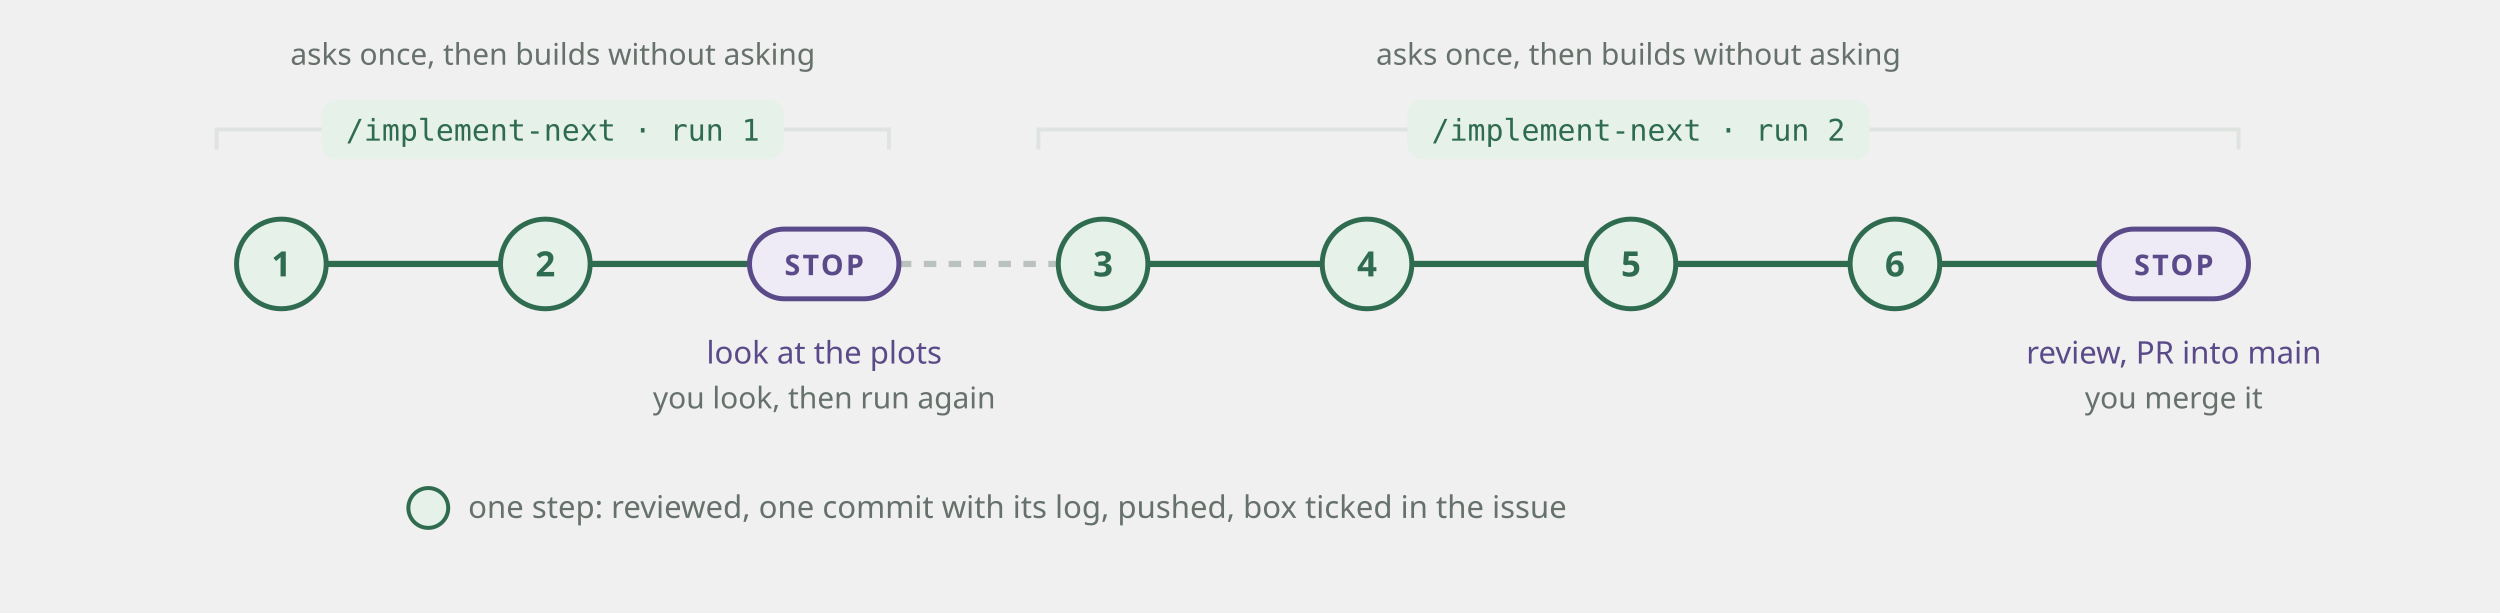
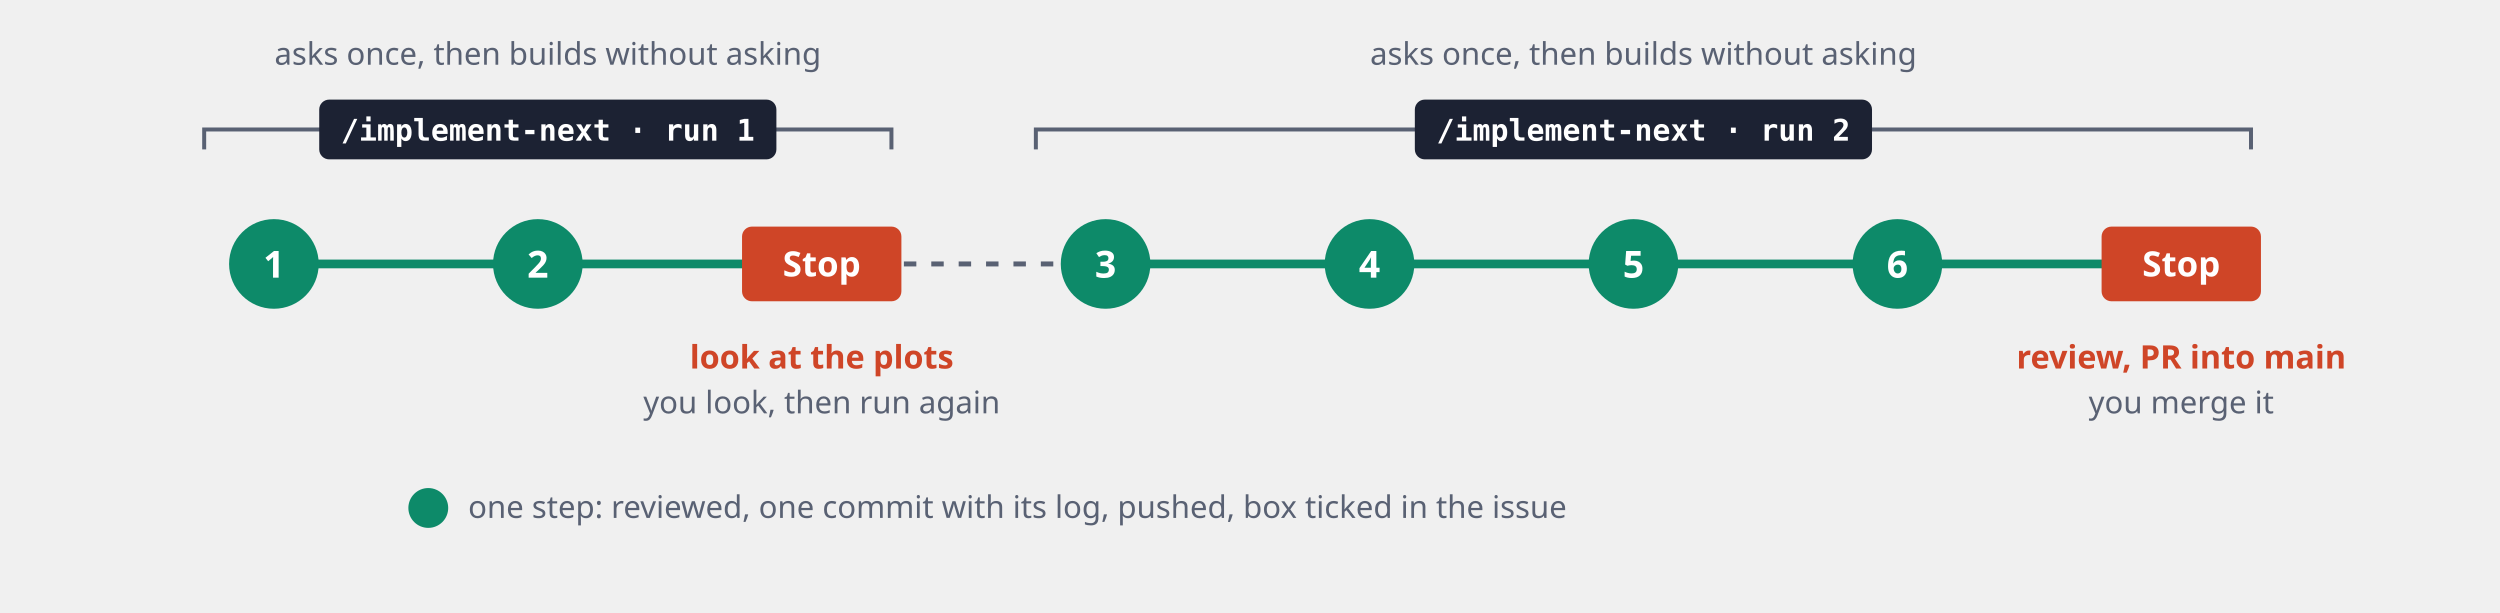
<svg xmlns="http://www.w3.org/2000/svg" viewBox="-2 -2 1004 246" width="1004" height="246" role="img" aria-label="A build in runs: Claude builds steps 1-2, stops for you, then builds steps 3-6 and stops for the PR into main.">
-   <line x1="111.0" y1="104" x2="217.0" y2="104" stroke="#2f6b4f" stroke-width="2.5" />
-   <line x1="217.0" y1="104" x2="329.0" y2="104" stroke="#2f6b4f" stroke-width="2.5" />
-   <line x1="329.0" y1="104" x2="441.0" y2="104" stroke="#b9c2bd" stroke-width="2.5" stroke-dasharray="5 5" />
-   <line x1="441.0" y1="104" x2="547.0" y2="104" stroke="#2f6b4f" stroke-width="2.5" />
-   <line x1="547.0" y1="104" x2="653.0" y2="104" stroke="#2f6b4f" stroke-width="2.5" />
-   <line x1="653.0" y1="104" x2="759.0" y2="104" stroke="#2f6b4f" stroke-width="2.5" />
-   <line x1="759.0" y1="104" x2="871.0" y2="104" stroke="#2f6b4f" stroke-width="2.5" />
-   <path d="M85.0 58 v-8 h270.0 v8" fill="none" stroke="#dfe4e1" stroke-width="1.6" />
-   <rect x="127.2" y="38" width="185.6" height="24" rx="6" fill="#e6f1ea" />
-   <text x="220.0" y="54.5" font-family="ui-monospace, SFMono-Regular, Menlo, Consolas, monospace" font-size="12" font-weight="500" fill="#2f6b4f" text-anchor="middle">/implement-next · run 1</text>
-   <text x="220.0" y="24" font-family="-apple-system, BlinkMacSystemFont, 'Segoe UI', 'Noto Sans', Helvetica, Arial, sans-serif" font-size="12" font-weight="400" fill="#66716b" text-anchor="middle">asks once, then builds without asking</text>
-   <path d="M415.0 58 v-8 h482.0 v8" fill="none" stroke="#dfe4e1" stroke-width="1.6" />
-   <rect x="563.2" y="38" width="185.6" height="24" rx="6" fill="#e6f1ea" />
-   <text x="656.0" y="54.5" font-family="ui-monospace, SFMono-Regular, Menlo, Consolas, monospace" font-size="12" font-weight="500" fill="#2f6b4f" text-anchor="middle">/implement-next · run 2</text>
-   <text x="656.0" y="24" font-family="-apple-system, BlinkMacSystemFont, 'Segoe UI', 'Noto Sans', Helvetica, Arial, sans-serif" font-size="12" font-weight="400" fill="#66716b" text-anchor="middle">asks once, then builds without asking</text>
-   <circle cx="111.0" cy="104" r="18" fill="#e6f1ea" stroke="#2f6b4f" stroke-width="2" />
-   <text x="111.0" y="109" font-family="-apple-system, BlinkMacSystemFont, 'Segoe UI', 'Noto Sans', Helvetica, Arial, sans-serif" font-size="14" font-weight="600" fill="#2f6b4f" text-anchor="middle">1</text>
-   <circle cx="217.0" cy="104" r="18" fill="#e6f1ea" stroke="#2f6b4f" stroke-width="2" />
-   <text x="217.0" y="109" font-family="-apple-system, BlinkMacSystemFont, 'Segoe UI', 'Noto Sans', Helvetica, Arial, sans-serif" font-size="14" font-weight="600" fill="#2f6b4f" text-anchor="middle">2</text>
-   <rect x="299.0" y="90" width="60" height="28" rx="14" fill="#eeeaf6" stroke="#5b4a8a" stroke-width="2" />
-   <text x="329.0" y="108.5" font-family="-apple-system, BlinkMacSystemFont, 'Segoe UI', 'Noto Sans', Helvetica, Arial, sans-serif" font-size="11.5" font-weight="700" fill="#5b4a8a" text-anchor="middle" letter-spacing=".08em">STOP</text>
-   <text x="329.0" y="144" font-family="-apple-system, BlinkMacSystemFont, 'Segoe UI', 'Noto Sans', Helvetica, Arial, sans-serif" font-size="12.5" font-weight="500" fill="#5b4a8a" text-anchor="middle">look at the plots</text>
-   <text x="329.0" y="162" font-family="-apple-system, BlinkMacSystemFont, 'Segoe UI', 'Noto Sans', Helvetica, Arial, sans-serif" font-size="12" font-weight="400" fill="#66716b" text-anchor="middle">you look, then run again</text>
-   <circle cx="441.0" cy="104" r="18" fill="#e6f1ea" stroke="#2f6b4f" stroke-width="2" />
-   <text x="441.0" y="109" font-family="-apple-system, BlinkMacSystemFont, 'Segoe UI', 'Noto Sans', Helvetica, Arial, sans-serif" font-size="14" font-weight="600" fill="#2f6b4f" text-anchor="middle">3</text>
-   <circle cx="547.0" cy="104" r="18" fill="#e6f1ea" stroke="#2f6b4f" stroke-width="2" />
-   <text x="547.0" y="109" font-family="-apple-system, BlinkMacSystemFont, 'Segoe UI', 'Noto Sans', Helvetica, Arial, sans-serif" font-size="14" font-weight="600" fill="#2f6b4f" text-anchor="middle">4</text>
-   <circle cx="653.0" cy="104" r="18" fill="#e6f1ea" stroke="#2f6b4f" stroke-width="2" />
-   <text x="653.0" y="109" font-family="-apple-system, BlinkMacSystemFont, 'Segoe UI', 'Noto Sans', Helvetica, Arial, sans-serif" font-size="14" font-weight="600" fill="#2f6b4f" text-anchor="middle">5</text>
-   <circle cx="759.0" cy="104" r="18" fill="#e6f1ea" stroke="#2f6b4f" stroke-width="2" />
-   <text x="759.0" y="109" font-family="-apple-system, BlinkMacSystemFont, 'Segoe UI', 'Noto Sans', Helvetica, Arial, sans-serif" font-size="14" font-weight="600" fill="#2f6b4f" text-anchor="middle">6</text>
-   <rect x="841.0" y="90" width="60" height="28" rx="14" fill="#eeeaf6" stroke="#5b4a8a" stroke-width="2" />
-   <text x="871.0" y="108.5" font-family="-apple-system, BlinkMacSystemFont, 'Segoe UI', 'Noto Sans', Helvetica, Arial, sans-serif" font-size="11.5" font-weight="700" fill="#5b4a8a" text-anchor="middle" letter-spacing=".08em">STOP</text>
-   <text x="871.0" y="144" font-family="-apple-system, BlinkMacSystemFont, 'Segoe UI', 'Noto Sans', Helvetica, Arial, sans-serif" font-size="12.5" font-weight="500" fill="#5b4a8a" text-anchor="middle">review, PR into main</text>
-   <text x="871.0" y="162" font-family="-apple-system, BlinkMacSystemFont, 'Segoe UI', 'Noto Sans', Helvetica, Arial, sans-serif" font-size="12" font-weight="400" fill="#66716b" text-anchor="middle">you merge it</text>
-   <circle cx="170.0" cy="202" r="8" fill="#e6f1ea" stroke="#2f6b4f" stroke-width="1.6" />
-   <text x="186.0" y="206" font-family="-apple-system, BlinkMacSystemFont, 'Segoe UI', 'Noto Sans', Helvetica, Arial, sans-serif" font-size="12.5" font-weight="400" fill="#66716b" text-anchor="start">one step: reviewed, one commit with its log, pushed, box ticked in the issue</text>
+   <line x1="108.0" y1="104" x2="214.0" y2="104" stroke="#0d8a69" stroke-width="3.5" />
+   <line x1="214.0" y1="104" x2="328.0" y2="104" stroke="#0d8a69" stroke-width="3.5" />
+   <line x1="328.0" y1="104" x2="442.0" y2="104" stroke="#596173" stroke-width="2" stroke-dasharray="5 6" />
+   <line x1="442.0" y1="104" x2="548.0" y2="104" stroke="#0d8a69" stroke-width="3.5" />
+   <line x1="548.0" y1="104" x2="654.0" y2="104" stroke="#0d8a69" stroke-width="3.5" />
+   <line x1="654.0" y1="104" x2="760.0" y2="104" stroke="#0d8a69" stroke-width="3.5" />
+   <line x1="760.0" y1="104" x2="874.0" y2="104" stroke="#0d8a69" stroke-width="3.5" />
+   <path d="M80.0 58 v-8 h276.0 v8" fill="none" stroke="#596173" stroke-width="1.6" />
+   <g transform="translate(126.2 0)">
+     <rect x="0" y="38" width="183.6" height="24" rx="4" fill="#1c2233" />
+     <text x="91.8" y="54.5" font-family="ui-monospace, SFMono-Regular, Menlo, Consolas, monospace" font-size="12" font-weight="600" fill="#ffffff" text-anchor="middle">/implement-next · run 1</text>
+   </g>
+   <text x="218.0" y="24" font-family="-apple-system, BlinkMacSystemFont, 'Segoe UI', 'Noto Sans', Helvetica, Arial, sans-serif" font-size="12.5" font-weight="400" fill="#596173" text-anchor="middle">asks once, then builds without asking</text>
+   <path d="M414.0 58 v-8 h488.0 v8" fill="none" stroke="#596173" stroke-width="1.6" />
+   <g transform="translate(566.2 0)">
+     <rect x="0" y="38" width="183.6" height="24" rx="4" fill="#1c2233" />
+     <text x="91.8" y="54.5" font-family="ui-monospace, SFMono-Regular, Menlo, Consolas, monospace" font-size="12" font-weight="600" fill="#ffffff" text-anchor="middle">/implement-next · run 2</text>
+   </g>
+   <text x="658.0" y="24" font-family="-apple-system, BlinkMacSystemFont, 'Segoe UI', 'Noto Sans', Helvetica, Arial, sans-serif" font-size="12.5" font-weight="400" fill="#596173" text-anchor="middle">asks once, then builds without asking</text>
+   <circle cx="108.0" cy="104" r="18" fill="#0d8a69" />
+   <text x="108.0" y="109.5" font-family="-apple-system, BlinkMacSystemFont, 'Segoe UI', 'Noto Sans', Helvetica, Arial, sans-serif" font-size="15" font-weight="800" fill="#ffffff" text-anchor="middle">1</text>
+   <circle cx="214.0" cy="104" r="18" fill="#0d8a69" />
+   <text x="214.0" y="109.5" font-family="-apple-system, BlinkMacSystemFont, 'Segoe UI', 'Noto Sans', Helvetica, Arial, sans-serif" font-size="15" font-weight="800" fill="#ffffff" text-anchor="middle">2</text>
+   <rect x="296.0" y="89" width="64" height="30" rx="4" fill="#cf4527" />
+   <text x="328.0" y="109" font-family="-apple-system, BlinkMacSystemFont, 'Segoe UI', 'Noto Sans', Helvetica, Arial, sans-serif" font-size="14" font-weight="800" fill="#ffffff" text-anchor="middle">Stop</text>
+   <text x="328.0" y="146" font-family="-apple-system, BlinkMacSystemFont, 'Segoe UI', 'Noto Sans', Helvetica, Arial, sans-serif" font-size="13" font-weight="700" fill="#cf4527" text-anchor="middle">look at the plots</text>
+   <text x="328.0" y="164" font-family="-apple-system, BlinkMacSystemFont, 'Segoe UI', 'Noto Sans', Helvetica, Arial, sans-serif" font-size="12.5" font-weight="400" fill="#596173" text-anchor="middle">you look, then run again</text>
+   <circle cx="442.0" cy="104" r="18" fill="#0d8a69" />
+   <text x="442.0" y="109.5" font-family="-apple-system, BlinkMacSystemFont, 'Segoe UI', 'Noto Sans', Helvetica, Arial, sans-serif" font-size="15" font-weight="800" fill="#ffffff" text-anchor="middle">3</text>
+   <circle cx="548.0" cy="104" r="18" fill="#0d8a69" />
+   <text x="548.0" y="109.5" font-family="-apple-system, BlinkMacSystemFont, 'Segoe UI', 'Noto Sans', Helvetica, Arial, sans-serif" font-size="15" font-weight="800" fill="#ffffff" text-anchor="middle">4</text>
+   <circle cx="654.0" cy="104" r="18" fill="#0d8a69" />
+   <text x="654.0" y="109.5" font-family="-apple-system, BlinkMacSystemFont, 'Segoe UI', 'Noto Sans', Helvetica, Arial, sans-serif" font-size="15" font-weight="800" fill="#ffffff" text-anchor="middle">5</text>
+   <circle cx="760.0" cy="104" r="18" fill="#0d8a69" />
+   <text x="760.0" y="109.5" font-family="-apple-system, BlinkMacSystemFont, 'Segoe UI', 'Noto Sans', Helvetica, Arial, sans-serif" font-size="15" font-weight="800" fill="#ffffff" text-anchor="middle">6</text>
+   <rect x="842.0" y="89" width="64" height="30" rx="4" fill="#cf4527" />
+   <text x="874.0" y="109" font-family="-apple-system, BlinkMacSystemFont, 'Segoe UI', 'Noto Sans', Helvetica, Arial, sans-serif" font-size="14" font-weight="800" fill="#ffffff" text-anchor="middle">Stop</text>
+   <text x="874.0" y="146" font-family="-apple-system, BlinkMacSystemFont, 'Segoe UI', 'Noto Sans', Helvetica, Arial, sans-serif" font-size="13" font-weight="700" fill="#cf4527" text-anchor="middle">review, PR into main</text>
+   <text x="874.0" y="164" font-family="-apple-system, BlinkMacSystemFont, 'Segoe UI', 'Noto Sans', Helvetica, Arial, sans-serif" font-size="12.5" font-weight="400" fill="#596173" text-anchor="middle">you merge it</text>
+   <circle cx="170.0" cy="202" r="8" fill="#0d8a69" />
+   <text x="186.0" y="206" font-family="-apple-system, BlinkMacSystemFont, 'Segoe UI', 'Noto Sans', Helvetica, Arial, sans-serif" font-size="12.5" font-weight="400" fill="#596173" text-anchor="start">one step: reviewed, one commit with its log, pushed, box ticked in the issue</text>
</svg>
